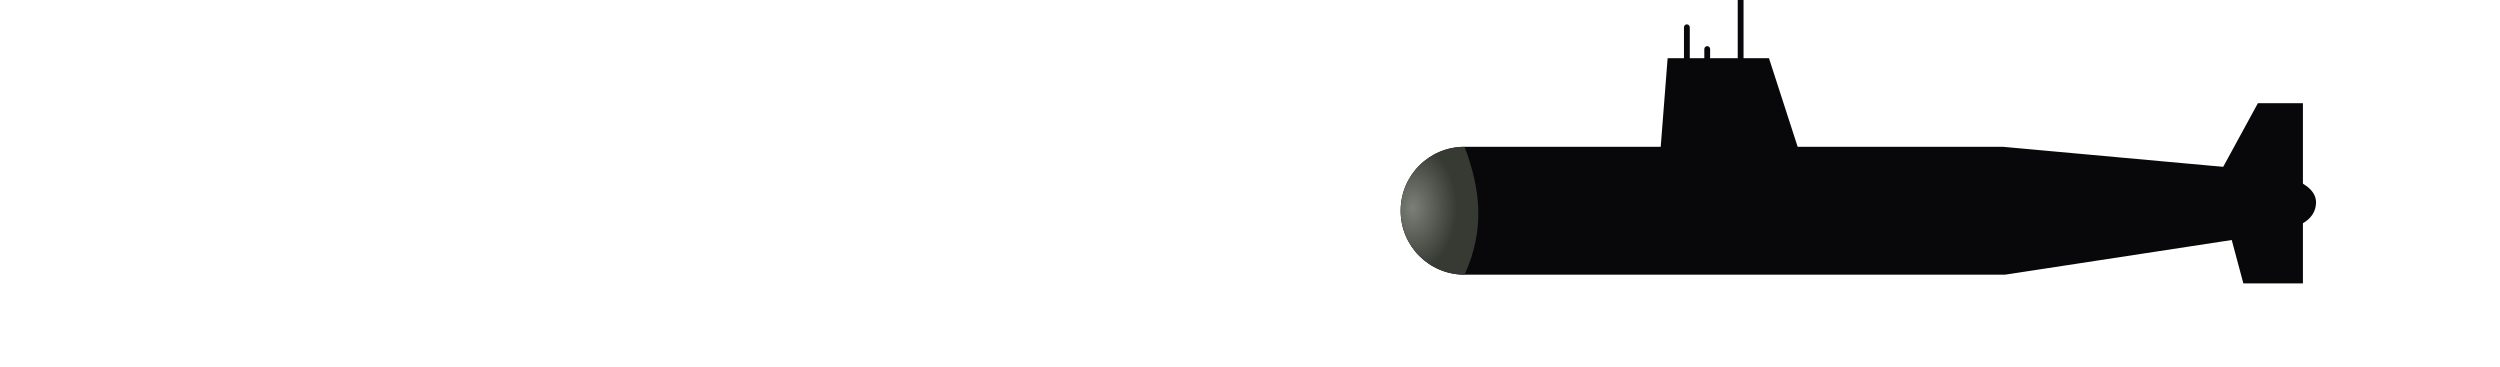
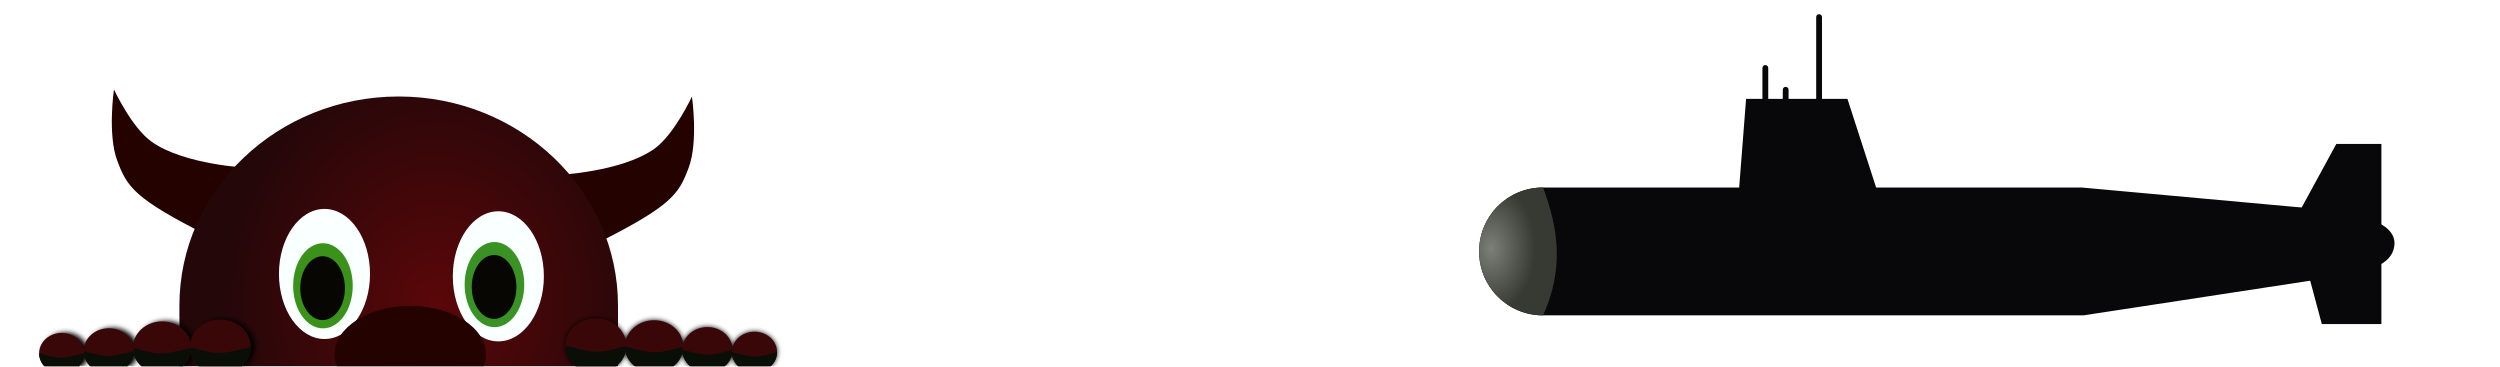
<svg xmlns="http://www.w3.org/2000/svg" xmlns:xlink="http://www.w3.org/1999/xlink" width="1024" height="150" id="svg11242" version="1.1">
  <defs id="defs11244">
+     <linearGradient id="linearGradient36987">
+       <stop style="stop-color:#5b0709;stop-opacity:1;" offset="0" id="stop36989" />
+       <stop style="stop-color:#230709;stop-opacity:1;" offset="1" id="stop36991" />
+     </linearGradient>
    <linearGradient id="linearGradient12025">
      <stop style="stop-color:#7c7e78;stop-opacity:1;" offset="0" id="stop12027" />
      <stop style="stop-color:#373933;stop-opacity:1;" offset="1" id="stop12029" />
    </linearGradient>
    <radialGradient xlink:href="#linearGradient12025" id="radialGradient12039" cx="578.638" cy="85.502" fx="578.638" fy="85.502" r="18.027" gradientTransform="matrix(1,0,0,1.452565,0,-39.06599)" gradientUnits="userSpaceOnUse" />
+     <radialGradient xlink:href="#linearGradient36987" id="radialGradient36993" cx="132.856" cy="1037.148" fx="132.856" fy="1037.148" r="64.274" gradientTransform="matrix(1,0,0,1.180556,0,-189.4365)" gradientUnits="userSpaceOnUse" />
+     <radialGradient xlink:href="#linearGradient36987" id="radialGradient37041" gradientUnits="userSpaceOnUse" gradientTransform="matrix(1,0,0,1.180556,0,-189.4365)" cx="132.856" cy="1037.148" fx="132.856" fy="1037.148" r="64.274" />
+     <radialGradient xlink:href="#linearGradient36987" id="radialGradient37080" gradientUnits="userSpaceOnUse" gradientTransform="matrix(1.39749,0,0,1.649814,-6.369779,-683.0388)" cx="132.856" cy="1037.148" fx="132.856" fy="1037.148" r="64.274" />
+     <filter id="filter37147" x="-0.03" width="1.06" y="-0.117" height="1.233">
+       <feGaussianBlur stdDeviation="1.091" id="feGaussianBlur37149" />
+     </filter>
+     <clipPath clipPathUnits="userSpaceOnUse" id="clipPath37193">
+       <rect ry="0" rx="0" y="883.775" x="-12.668" height="168.587" width="384.649" id="rect37195" style="color:#000000;fill:#ff0200;fill-opacity:0.393;fill-rule:nonzero;stroke:none;stroke-width:1;marker:none;visibility:visible;display:inline;overflow:visible;enable-background:accumulate" />
+     </clipPath>
  </defs>
  <g id="layer1" transform="translate(0,-902.3622)">
-     <g id="g12049">
-       <path id="rect12018" d="m 599.89,60.136 80.342,0 2.827,-36.303 41.51,0 11.754,36.303 84.136,0 98.122,8.927 c 14.447,1.314 30.58,5.148 30.054,14.283 -0.595,10.341 -15.714,12.09 -30.054,14.283 l -97.304,14.878 -221.388,0 c -14.507,0 -26.186,-11.679 -26.186,-26.186 0,-14.507 11.679,-26.186 26.186,-26.186 z" style="opacity:1;color:#000000;fill:#080709;fill-opacity:1;fill-rule:nonzero;stroke:none;stroke-width:1;marker:none;visibility:visible;display:inline;overflow:visible;enable-background:accumulate" transform="translate(0,902.3622)" />
-       <path transform="translate(0,902.3622)" id="path12021" d="m 910.547,68.467 14.283,-26.186 18.449,0 0,73.796 -24.4,0 -5.617,-20.962 z" style="fill:#080709;stroke:none;stroke-width:1px;stroke-linecap:butt;stroke-linejoin:miter;stroke-opacity:1;fill-opacity:1" />
+     <g id="g12049" transform="translate(32.13695,16.6636)">
+       <path id="rect12018" d="m 599.89,60.136 80.342,0 2.827,-36.303 41.51,0 11.754,36.303 84.136,0 98.122,8.927 c 14.447,1.314 30.58,5.148 30.054,14.283 -0.595,10.341 -15.714,12.09 -30.054,14.283 l -97.304,14.878 -221.388,0 c -14.507,0 -26.186,-11.679 -26.186,-26.186 0,-14.507 11.679,-26.186 26.186,-26.186 z" style="color:#000000;fill:#080709;fill-opacity:1;fill-rule:nonzero;stroke:none;stroke-width:1;marker:none;visibility:visible;display:inline;overflow:visible;enable-background:accumulate" transform="translate(0,902.3622)" />
+       <path transform="translate(0,902.3622)" id="path12021" d="m 910.547,68.467 14.283,-26.186 18.449,0 0,73.796 -24.4,0 -5.617,-20.962 z" style="fill:#080709;fill-opacity:1;stroke:none" />
      <path transform="translate(0,902.3622)" style="color:#000000;fill:url(#radialGradient12039);fill-opacity:1;fill-rule:nonzero;stroke:none;stroke-width:1;marker:none;visibility:visible;display:inline;overflow:visible;enable-background:accumulate" d="m 599.89,60.136 c 6.588,17.421 8.408,33.922 0,52.371 -14.507,0 -26.186,-11.679 -26.186,-26.186 0,-14.507 11.679,-26.186 26.186,-26.186 z" id="path12023" />
      <rect ry="1.19" y="912.341" x="689.754" height="22.02" width="2.381" id="rect12041" style="color:#000000;fill:#080709;fill-opacity:1;fill-rule:nonzero;stroke:none;stroke-width:1;marker:none;visibility:visible;display:inline;overflow:visible;enable-background:accumulate" />
      <rect ry="1.19" y="921.268" x="698.086" height="8.927" width="2.381" id="rect12045" style="color:#000000;fill:#080709;fill-opacity:1;fill-rule:nonzero;stroke:none;stroke-width:1;marker:none;visibility:visible;display:inline;overflow:visible;enable-background:accumulate" />
      <rect ry="1.19" y="891.512" x="711.774" height="41.064" width="2.381" id="rect12047" style="color:#000000;fill:#080709;fill-opacity:1;fill-rule:nonzero;stroke:none;stroke-width:1;marker:none;visibility:visible;display:inline;overflow:visible;enable-background:accumulate" />
    </g>
+     <g id="g37153" clip-path="url(#clipPath37193)">
+       <path style="fill:#230200;fill-opacity:1;stroke:none" d="m 244.53,1001.98 c 30.844,-15.464 33.527,-20.222 37.55,-30.928 4.023,-10.706 1.341,-29.143 1.341,-29.143 0,0 -7.243,15.608 -15.422,21.412 -13.411,9.516 -39.561,10.706 -39.561,10.706 z" id="path36977" />
+       <path id="path36975" d="M 85.569,999.073 C 54.724,983.609 52.042,978.851 48.019,968.145 c -4.023,-10.706 -1.341,-29.143 -1.341,-29.143 0,0 7.243,15.608 15.422,21.412 13.411,9.516 39.561,10.706 39.561,10.706 z" style="fill:#230200;fill-opacity:1;stroke:none" />
+       <rect rx="89.822" ry="85.664" y="941.885" x="73.486" height="212.08" width="179.644" id="rect36882" style="color:#000000;fill:url(#radialGradient37080);fill-opacity:1;fill-rule:nonzero;stroke:none;stroke-width:1;marker:none;visibility:visible;display:inline;overflow:visible;enable-background:accumulate" />
+       <path id="rect37092" transform="translate(0,902.3622)" d="M 244.094 130.375 C 237.182 130.375 231.594 135.374 231.594 141.594 C 231.594 147.814 237.182 152.812 244.094 152.812 C 244.526 152.812 244.923 152.819 245.344 152.781 C 250.697 152.295 255.031 148.772 256.219 144.156 C 256.622 145.887 257.485 147.469 258.688 148.781 C 258.931 149.047 259.199 149.288 259.469 149.531 C 261.629 151.476 264.627 152.688 267.938 152.688 C 268.351 152.688 268.753 152.662 269.156 152.625 C 274.269 152.16 278.379 148.809 279.531 144.406 C 280.08 148.369 283.365 151.557 287.656 152.344 C 287.992 152.405 288.34 152.437 288.688 152.469 C 289.035 152.5 289.393 152.531 289.75 152.531 C 290.107 152.531 290.465 152.5 290.812 152.469 C 295.305 152.061 298.931 149.091 299.844 145.188 C 300.273 148.496 302.845 151.198 306.281 152.156 C 307.152 152.399 308.07 152.531 309.031 152.531 C 309.352 152.531 309.657 152.497 309.969 152.469 C 314.022 152.1 317.295 149.405 318.094 145.875 C 318.217 145.332 318.281 144.764 318.281 144.188 C 318.281 139.574 314.157 135.875 309.031 135.875 C 304.595 135.875 300.912 138.667 300 142.406 C 299.522 137.672 295.139 133.969 289.75 133.969 C 284.982 133.969 281.001 136.869 279.812 140.812 C 279.203 135.375 274.145 131.156 267.938 131.156 C 262.305 131.156 257.59 134.639 256.312 139.344 C 255.153 134.218 250.141 130.375 244.094 130.375 z " style="color:#000000;fill:#000000;fill-opacity:1;fill-rule:nonzero;stroke:none;stroke-width:1;marker:none;visibility:visible;display:inline;overflow:visible;enable-background:accumulate;filter:url(#filter37147)" />
+       <g transform="matrix(1.39749,0,0,1.39749,31.90135,-417.3344)" id="g36915">
+         <g id="g36893" transform="translate(-57.65817,11.44606)">
+           <rect ry="16.068" rx="64.274" y="1026.177" x="200.558" height="16.068" width="17.854" id="rect36884" style="color:#000000;fill:#3a0709;fill-opacity:1;fill-rule:nonzero;stroke:none;stroke-width:1;marker:none;visibility:visible;display:inline;overflow:visible;enable-background:accumulate" />
+           <path id="rect36890" d="m 218.412,1034.211 c 0,4.451 -3.981,8.034 -8.927,8.034 -4.946,0 -8.927,-3.583 -8.927,-8.034 9.244,2.3 9.328,2.394 17.854,0 z" style="color:#000000;fill:#090f07;fill-opacity:1;fill-rule:nonzero;stroke:none;stroke-width:1;marker:none;visibility:visible;display:inline;overflow:visible;enable-background:accumulate" />
+         </g>
+         <g transform="matrix(0.9580591,0,0,0.9580591,-31.81005,55.05181)" id="g36897">
+           <rect style="color:#000000;fill:#3a0709;fill-opacity:1;fill-rule:nonzero;stroke:none;stroke-width:1;marker:none;visibility:visible;display:inline;overflow:visible;enable-background:accumulate" id="rect36899" width="17.854" height="16.068" x="200.558" y="1026.177" rx="64.274" ry="16.068" />
+           <path style="color:#000000;fill:#090f07;fill-opacity:1;fill-rule:nonzero;stroke:none;stroke-width:1;marker:none;visibility:visible;display:inline;overflow:visible;enable-background:accumulate" d="m 218.412,1034.211 c 0,4.451 -3.981,8.034 -8.927,8.034 -4.946,0 -8.927,-3.583 -8.927,-8.034 9.244,2.3 9.328,2.394 17.854,0 z" id="path36901" />
+         </g>
+         <g id="g36903" transform="matrix(0.8262447,0,0,0.8262447,11.42109,192.3277)">
+           <rect ry="16.068" rx="64.274" y="1026.177" x="200.558" height="16.068" width="17.854" id="rect36905" style="color:#000000;fill:#3a0709;fill-opacity:1;fill-rule:nonzero;stroke:none;stroke-width:1;marker:none;visibility:visible;display:inline;overflow:visible;enable-background:accumulate" />
+           <path id="path36907" d="m 218.412,1034.211 c 0,4.451 -3.981,8.034 -8.927,8.034 -4.946,0 -8.927,-3.583 -8.927,-8.034 9.244,2.3 9.328,2.394 17.854,0 z" style="color:#000000;fill:#090f07;fill-opacity:1;fill-rule:nonzero;stroke:none;stroke-width:1;marker:none;visibility:visible;display:inline;overflow:visible;enable-background:accumulate" />
+         </g>
+         <g transform="matrix(0.7416972,0,0,0.7416972,42.92607,280.447)" id="g36909">
+           <rect style="color:#000000;fill:#3a0709;fill-opacity:1;fill-rule:nonzero;stroke:none;stroke-width:1;marker:none;visibility:visible;display:inline;overflow:visible;enable-background:accumulate" id="rect36911" width="17.854" height="16.068" x="200.558" y="1026.177" rx="64.274" ry="16.068" />
+           <path style="color:#000000;fill:#090f07;fill-opacity:1;fill-rule:nonzero;stroke:none;stroke-width:1;marker:none;visibility:visible;display:inline;overflow:visible;enable-background:accumulate" d="m 218.412,1034.211 c 0,4.451 -3.981,8.034 -8.927,8.034 -4.946,0 -8.927,-3.583 -8.927,-8.034 9.244,2.3 9.328,2.394 17.854,0 z" id="path36913" />
+         </g>
+       </g>
+       <path style="color:#000000;fill:#000000;fill-opacity:1;fill-rule:nonzero;stroke:none;stroke-width:1;marker:none;visibility:visible;display:inline;overflow:visible;filter:url(#filter37147);enable-background:accumulate" d="m 244.094,130.375 c -6.911,0 -12.5,4.999 -12.5,11.219 0,6.22 5.589,11.219 12.5,11.219 0.432,0 0.83,0.007 1.25,-0.031 5.353,-0.486 9.687,-4.009 10.875,-8.625 0.403,1.73 1.267,3.313 2.469,4.625 0.243,0.265 0.511,0.507 0.781,0.75 2.16,1.944 5.158,3.156 8.469,3.156 0.414,0 0.816,-0.026 1.219,-0.062 5.113,-0.465 9.223,-3.816 10.375,-8.219 0.549,3.963 3.834,7.151 8.125,7.938 0.336,0.062 0.684,0.093 1.031,0.125 0.347,0.032 0.706,0.062 1.062,0.062 0.357,0 0.715,-0.031 1.062,-0.062 4.493,-0.408 8.118,-3.378 9.031,-7.281 0.429,3.308 3.002,6.011 6.438,6.969 0.87,0.243 1.789,0.375 2.75,0.375 0.32,0 0.626,-0.034 0.938,-0.062 4.054,-0.368 7.326,-3.064 8.125,-6.594 0.123,-0.543 0.188,-1.111 0.188,-1.688 0,-4.613 -4.124,-8.312 -9.25,-8.312 -4.436,0 -8.119,2.792 -9.031,6.531 -0.478,-4.734 -4.861,-8.438 -10.25,-8.438 -4.768,0 -8.749,2.9 -9.938,6.844 -0.61,-5.437 -5.667,-9.656 -11.875,-9.656 -5.632,0 -10.347,3.482 -11.625,8.188 -1.159,-5.126 -6.171,-8.969 -12.219,-8.969 z" transform="matrix(-1,0,0,1,335.9898,902.7088)" id="path37151" />
+       <g transform="matrix(-1.39749,0,0,1.39749,302.4011,-416.85)" id="g36929">
+         <g transform="translate(-57.65817,11.44606)" id="g36931">
+           <rect style="color:#000000;fill:#3a0709;fill-opacity:1;fill-rule:nonzero;stroke:none;stroke-width:1;marker:none;visibility:visible;display:inline;overflow:visible;enable-background:accumulate" id="rect36933" width="17.854" height="16.068" x="200.558" y="1026.177" rx="64.274" ry="16.068" />
+           <path style="color:#000000;fill:#090f07;fill-opacity:1;fill-rule:nonzero;stroke:none;stroke-width:1;marker:none;visibility:visible;display:inline;overflow:visible;enable-background:accumulate" d="m 218.412,1034.211 c 0,4.451 -3.981,8.034 -8.927,8.034 -4.946,0 -8.927,-3.583 -8.927,-8.034 9.244,2.3 9.328,2.394 17.854,0 z" id="path36935" />
+         </g>
+         <g id="g36937" transform="matrix(0.9580591,0,0,0.9580591,-31.81005,55.05181)">
+           <rect ry="16.068" rx="64.274" y="1026.177" x="200.558" height="16.068" width="17.854" id="rect36939" style="color:#000000;fill:#3a0709;fill-opacity:1;fill-rule:nonzero;stroke:none;stroke-width:1;marker:none;visibility:visible;display:inline;overflow:visible;enable-background:accumulate" />
+           <path id="path36941" d="m 218.412,1034.211 c 0,4.451 -3.981,8.034 -8.927,8.034 -4.946,0 -8.927,-3.583 -8.927,-8.034 9.244,2.3 9.328,2.394 17.854,0 z" style="color:#000000;fill:#090f07;fill-opacity:1;fill-rule:nonzero;stroke:none;stroke-width:1;marker:none;visibility:visible;display:inline;overflow:visible;enable-background:accumulate" />
+         </g>
+         <g transform="matrix(0.8262447,0,0,0.8262447,11.42109,192.3277)" id="g36943">
+           <rect style="color:#000000;fill:#3a0709;fill-opacity:1;fill-rule:nonzero;stroke:none;stroke-width:1;marker:none;visibility:visible;display:inline;overflow:visible;enable-background:accumulate" id="rect36945" width="17.854" height="16.068" x="200.558" y="1026.177" rx="64.274" ry="16.068" />
+           <path style="color:#000000;fill:#090f07;fill-opacity:1;fill-rule:nonzero;stroke:none;stroke-width:1;marker:none;visibility:visible;display:inline;overflow:visible;enable-background:accumulate" d="m 218.412,1034.211 c 0,4.451 -3.981,8.034 -8.927,8.034 -4.946,0 -8.927,-3.583 -8.927,-8.034 9.244,2.3 9.328,2.394 17.854,0 z" id="path36947" />
+         </g>
+         <g id="g36949" transform="matrix(0.7416972,0,0,0.7416972,42.92607,280.447)">
+           <rect ry="16.068" rx="64.274" y="1026.177" x="200.558" height="16.068" width="17.854" id="rect36951" style="color:#000000;fill:#3a0709;fill-opacity:1;fill-rule:nonzero;stroke:none;stroke-width:1;marker:none;visibility:visible;display:inline;overflow:visible;enable-background:accumulate" />
+           <path id="path36953" d="m 218.412,1034.211 c 0,4.451 -3.981,8.034 -8.927,8.034 -4.946,0 -8.927,-3.583 -8.927,-8.034 9.244,2.3 9.328,2.394 17.854,0 z" style="color:#000000;fill:#090f07;fill-opacity:1;fill-rule:nonzero;stroke:none;stroke-width:1;marker:none;visibility:visible;display:inline;overflow:visible;enable-background:accumulate" />
+         </g>
+       </g>
+       <rect ry="53.289" rx="89.822" y="988.9" x="185.47" height="53.289" width="37.302" id="rect36955" style="color:#000000;fill:#faffff;fill-opacity:1;fill-rule:nonzero;stroke:none;stroke-width:1;marker:none;visibility:visible;display:inline;overflow:visible;enable-background:accumulate" />
+       <rect style="color:#000000;fill:#faffff;fill-opacity:1;fill-rule:nonzero;stroke:none;stroke-width:1;marker:none;visibility:visible;display:inline;overflow:visible;enable-background:accumulate" id="rect36957" width="37.302" height="53.289" x="114.257" y="987.931" rx="89.822" ry="53.289" />
+       <rect ry="34.88" rx="58.793" y="1001.98" x="120.07" height="34.88" width="24.416" id="rect36959" style="color:#000000;fill:#3b921a;fill-opacity:1;fill-rule:nonzero;stroke:none;stroke-width:1;marker:none;visibility:visible;display:inline;overflow:visible;enable-background:accumulate" />
+       <rect style="color:#000000;fill:#070602;fill-opacity:1;fill-rule:nonzero;stroke:none;stroke-width:1;marker:none;visibility:visible;display:inline;overflow:visible;enable-background:accumulate" id="rect36961" width="18.312" height="26.16" x="122.977" y="1007.309" rx="44.094" ry="26.16" />
+       <rect style="color:#000000;fill:#3b9224;fill-opacity:1;fill-rule:nonzero;stroke:none;stroke-width:1;marker:none;visibility:visible;display:inline;overflow:visible;enable-background:accumulate" id="rect36969" width="24.416" height="34.88" x="190.315" y="1001.495" rx="58.793" ry="34.88" />
+       <rect ry="26.16" rx="44.094" y="1006.824" x="193.221" height="26.16" width="18.312" id="rect36971" style="color:#000000;fill:#070602;fill-opacity:1;fill-rule:nonzero;stroke:none;stroke-width:1;marker:none;visibility:visible;display:inline;overflow:visible;enable-background:accumulate" />
+       <rect ry="34.599" rx="61.349" y="1027.655" x="137.026" height="39.724" width="62.009" id="rect36973" style="color:#000000;fill:#230200;fill-opacity:1;fill-rule:nonzero;stroke:none;stroke-width:1;marker:none;visibility:visible;display:inline;overflow:visible;enable-background:accumulate" />
+     </g>
  </g>
</svg>
